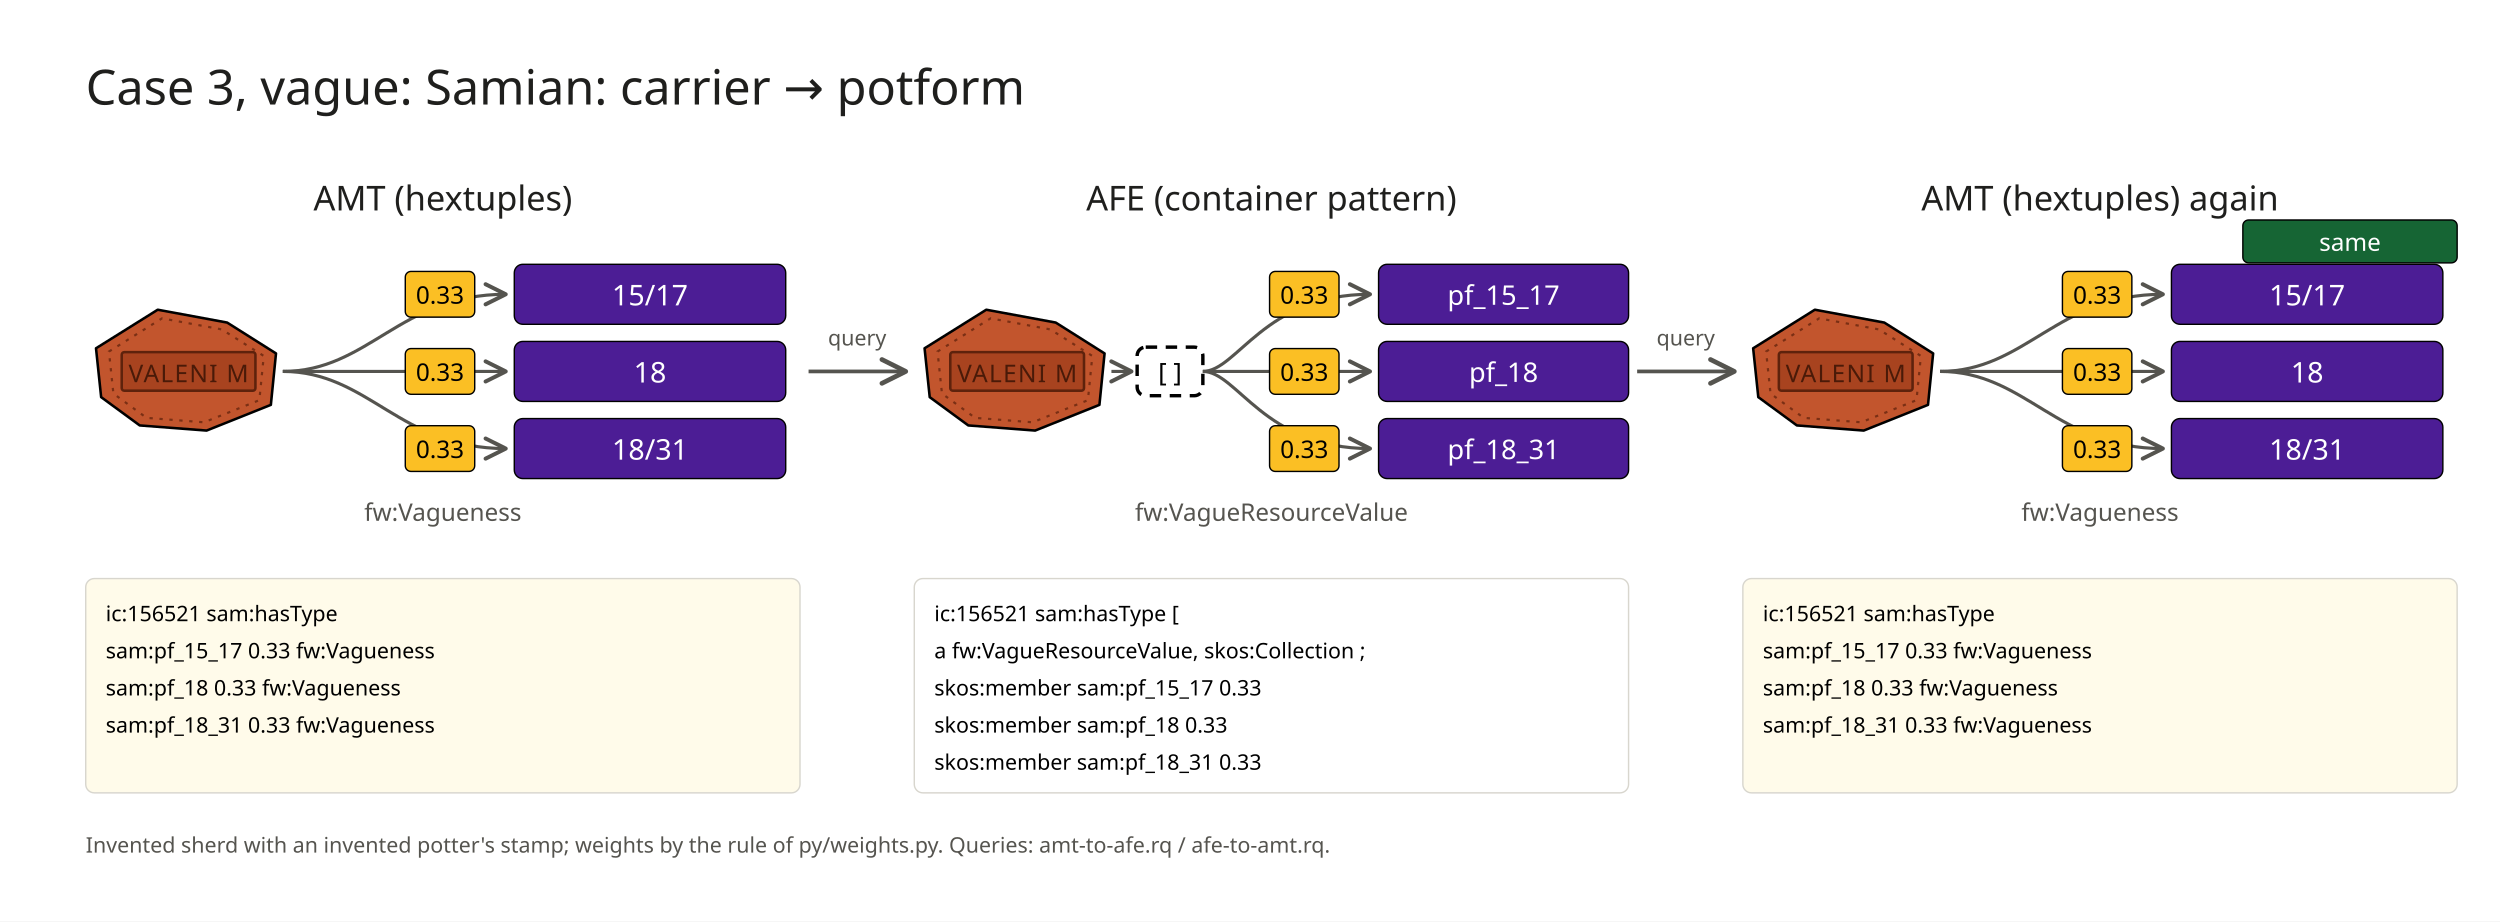
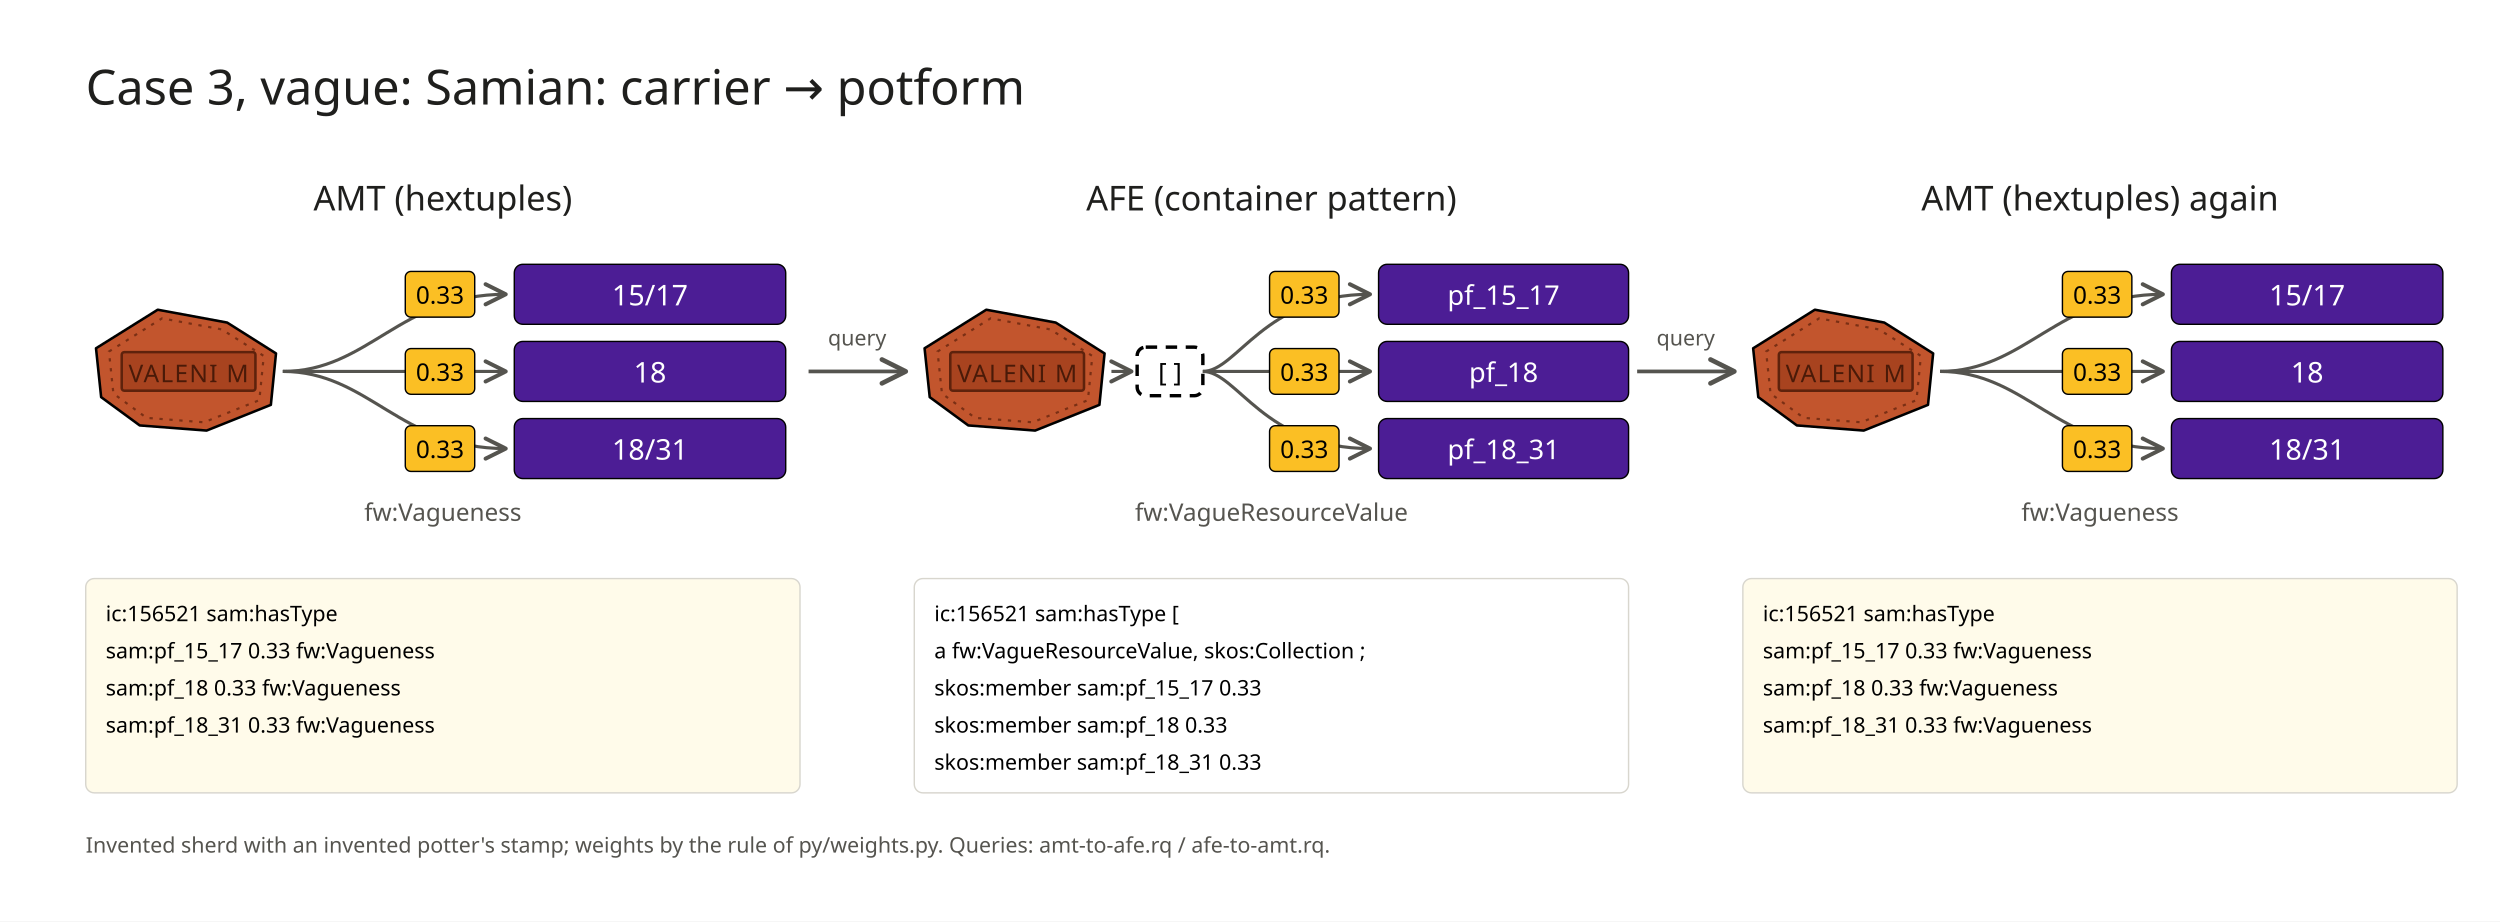
<svg xmlns="http://www.w3.org/2000/svg" width="1750" height="645" viewBox="0 0 1750 645" role="img">
  <rect width="1750" height="645" fill="#ffffff" />
  <defs>
    <marker id="a" viewBox="0 0 10 10" refX="9" refY="5" markerWidth="8" markerHeight="8" orient="auto-start-reverse">
      <path d="M1 1L9 5L1 9" fill="none" stroke="#55544f" stroke-width="1.6" stroke-linecap="round" stroke-linejoin="round" />
    </marker>
  </defs>
  <text x="60" y="60" text-anchor="start" dominant-baseline="central" font-family="Fira Sans" font-size="34" font-weight="500" fill="#1f1f1d">Case 3, vague: Samian: carrier → potform</text>
  <text x="310.0" y="138" text-anchor="middle" dominant-baseline="central" font-family="Fira Sans" font-size="24" font-weight="500" fill="#1f1f1d">AMT (hextuples)</text>
  <g transform="translate(132,260) scale(0.9)">
    <path d="M-72,-18 L-24,-48 L30,-38 L68,-14 L64,26 L14,46 L-38,42 L-68,20 Z" fill="#c2552d" stroke="#000000" stroke-width="2" stroke-linejoin="round" />
    <path d="M-72,-18 L-24,-48 L30,-38 L68,-14 L64,26 L14,46 L-38,42 L-68,20 Z" fill="none" stroke="#7a2f14" stroke-width="2" stroke-dasharray="3 6" transform="scale(.86)" />
    <rect x="-52" y="-15" width="104" height="30" rx="2" fill="#a8431f" stroke="#5e220c" stroke-width="2" />
    <text x="0" y="1" text-anchor="middle" dominant-baseline="central" font-family="Fira Sans" font-weight="500" font-size="19" letter-spacing="1" fill="#4a1a08">VALENI M</text>
  </g>
  <path d="M198,260 C258,260 280,206.0 354,206.0" fill="none" stroke="#55544f" stroke-width="2.2" marker-end="url(#a)" />
  <rect x="283.7" y="190.0" width="48.6" height="32" rx="4" fill="#fbbf24" stroke="#000000" stroke-width="1" />
  <text x="308.0" y="206.0" text-anchor="middle" dominant-baseline="central" font-family="Fira Sans" font-size="17" fill="#000000">0.33</text>
  <rect x="360" y="185.0" width="190" height="42" rx="6" fill="#4c1d95" stroke="#000000" stroke-width="1" />
  <text x="455.0" y="206.0" text-anchor="middle" dominant-baseline="central" font-family="Fira Sans" font-size="20" font-weight="500" fill="#ffffff">15/17</text>
  <path d="M198,260 C258,260 280,260.0 354,260.0" fill="none" stroke="#55544f" stroke-width="2.2" marker-end="url(#a)" />
  <rect x="283.7" y="244.0" width="48.6" height="32" rx="4" fill="#fbbf24" stroke="#000000" stroke-width="1" />
  <text x="308.0" y="260.0" text-anchor="middle" dominant-baseline="central" font-family="Fira Sans" font-size="17" fill="#000000">0.33</text>
  <rect x="360" y="239.0" width="190" height="42" rx="6" fill="#4c1d95" stroke="#000000" stroke-width="1" />
  <text x="455.0" y="260.0" text-anchor="middle" dominant-baseline="central" font-family="Fira Sans" font-size="20" font-weight="500" fill="#ffffff">18</text>
  <path d="M198,260 C258,260 280,314.0 354,314.0" fill="none" stroke="#55544f" stroke-width="2.2" marker-end="url(#a)" />
  <rect x="283.7" y="298.0" width="48.6" height="32" rx="4" fill="#fbbf24" stroke="#000000" stroke-width="1" />
  <text x="308.0" y="314.0" text-anchor="middle" dominant-baseline="central" font-family="Fira Sans" font-size="17" fill="#000000">0.33</text>
  <rect x="360" y="293.0" width="190" height="42" rx="6" fill="#4c1d95" stroke="#000000" stroke-width="1" />
  <text x="455.0" y="314.0" text-anchor="middle" dominant-baseline="central" font-family="Fira Sans" font-size="20" font-weight="500" fill="#ffffff">18/31</text>
  <text x="310.0" y="358.0" text-anchor="middle" dominant-baseline="central" font-family="Fira Sans" font-size="17" font-weight="500" fill="#55544f">fw:Vagueness</text>
  <rect x="60" y="405" width="500" height="150" rx="6" fill="#fffbea" stroke="#d8d6ce" stroke-width="1" />
  <text x="74" y="429" text-anchor="start" dominant-baseline="central" font-family="Fira Sans" font-size="15" fill="#000000">ic:156521  sam:hasType</text>
  <text x="74" y="455" text-anchor="start" dominant-baseline="central" font-family="Fira Sans" font-size="15" fill="#000000">    sam:pf_15_17   0.33   fw:Vagueness</text>
  <text x="74" y="481" text-anchor="start" dominant-baseline="central" font-family="Fira Sans" font-size="15" fill="#000000">    sam:pf_18   0.33   fw:Vagueness</text>
  <text x="74" y="507" text-anchor="start" dominant-baseline="central" font-family="Fira Sans" font-size="15" fill="#000000">    sam:pf_18_31   0.33   fw:Vagueness</text>
  <text x="890.0" y="138" text-anchor="middle" dominant-baseline="central" font-family="Fira Sans" font-size="24" font-weight="500" fill="#1f1f1d">AFE (container pattern)</text>
  <g transform="translate(712,260) scale(0.9)">
    <path d="M-72,-18 L-24,-48 L30,-38 L68,-14 L64,26 L14,46 L-38,42 L-68,20 Z" fill="#c2552d" stroke="#000000" stroke-width="2" stroke-linejoin="round" />
    <path d="M-72,-18 L-24,-48 L30,-38 L68,-14 L64,26 L14,46 L-38,42 L-68,20 Z" fill="none" stroke="#7a2f14" stroke-width="2" stroke-dasharray="3 6" transform="scale(.86)" />
    <rect x="-52" y="-15" width="104" height="30" rx="2" fill="#a8431f" stroke="#5e220c" stroke-width="2" />
    <text x="0" y="1" text-anchor="middle" dominant-baseline="central" font-family="Fira Sans" font-weight="500" font-size="19" letter-spacing="1" fill="#4a1a08">VALENI M</text>
  </g>
  <path d="M778,260 L792,260" fill="none" stroke="#55544f" stroke-width="2.2" marker-end="url(#a)" />
  <rect x="796" y="243" width="46" height="34" rx="6" fill="#ffffff" stroke="#000000" stroke-width="2.4" stroke-dasharray="8 6" />
  <text x="819.0" y="260.0" text-anchor="middle" dominant-baseline="central" font-family="Fira Sans" font-size="18" font-weight="500" fill="#000000">[ ]</text>
  <path d="M842,260 C866,260 885,206.0 959,206.0" fill="none" stroke="#55544f" stroke-width="2.2" marker-end="url(#a)" />
  <rect x="888.7" y="190.0" width="48.6" height="32" rx="4" fill="#fbbf24" stroke="#000000" stroke-width="1" />
  <text x="913.0" y="206.0" text-anchor="middle" dominant-baseline="central" font-family="Fira Sans" font-size="17" fill="#000000">0.33</text>
  <rect x="965" y="185.0" width="175" height="42" rx="6" fill="#4c1d95" stroke="#000000" stroke-width="1" />
  <text x="1052.5" y="206.0" text-anchor="middle" dominant-baseline="central" font-family="Fira Sans" font-size="19" font-weight="500" fill="#ffffff">pf_15_17</text>
  <path d="M842,260 C866,260 885,260.0 959,260.0" fill="none" stroke="#55544f" stroke-width="2.2" marker-end="url(#a)" />
  <rect x="888.7" y="244.0" width="48.6" height="32" rx="4" fill="#fbbf24" stroke="#000000" stroke-width="1" />
  <text x="913.0" y="260.0" text-anchor="middle" dominant-baseline="central" font-family="Fira Sans" font-size="17" fill="#000000">0.33</text>
  <rect x="965" y="239.0" width="175" height="42" rx="6" fill="#4c1d95" stroke="#000000" stroke-width="1" />
  <text x="1052.5" y="260.0" text-anchor="middle" dominant-baseline="central" font-family="Fira Sans" font-size="19" font-weight="500" fill="#ffffff">pf_18</text>
  <path d="M842,260 C866,260 885,314.0 959,314.0" fill="none" stroke="#55544f" stroke-width="2.2" marker-end="url(#a)" />
  <rect x="888.7" y="298.0" width="48.6" height="32" rx="4" fill="#fbbf24" stroke="#000000" stroke-width="1" />
  <text x="913.0" y="314.0" text-anchor="middle" dominant-baseline="central" font-family="Fira Sans" font-size="17" fill="#000000">0.33</text>
  <rect x="965" y="293.0" width="175" height="42" rx="6" fill="#4c1d95" stroke="#000000" stroke-width="1" />
  <text x="1052.5" y="314.0" text-anchor="middle" dominant-baseline="central" font-family="Fira Sans" font-size="19" font-weight="500" fill="#ffffff">pf_18_31</text>
  <text x="890.0" y="358.0" text-anchor="middle" dominant-baseline="central" font-family="Fira Sans" font-size="17" font-weight="500" fill="#55544f">fw:VagueResourceValue</text>
  <rect x="640" y="405" width="500" height="150" rx="6" fill="#ffffff" stroke="#d8d6ce" stroke-width="1" />
  <text x="654" y="429" text-anchor="start" dominant-baseline="central" font-family="Fira Sans" font-size="15" fill="#000000">ic:156521  sam:hasType  [</text>
  <text x="654" y="455" text-anchor="start" dominant-baseline="central" font-family="Fira Sans" font-size="15" fill="#000000">    a fw:VagueResourceValue, skos:Collection ;</text>
  <text x="654" y="481" text-anchor="start" dominant-baseline="central" font-family="Fira Sans" font-size="15" fill="#000000">    skos:member  sam:pf_15_17   0.33</text>
  <text x="654" y="507" text-anchor="start" dominant-baseline="central" font-family="Fira Sans" font-size="15" fill="#000000">    skos:member  sam:pf_18   0.33</text>
  <text x="654" y="533" text-anchor="start" dominant-baseline="central" font-family="Fira Sans" font-size="15" fill="#000000">    skos:member  sam:pf_18_31   0.33</text>
  <text x="1470.0" y="138" text-anchor="middle" dominant-baseline="central" font-family="Fira Sans" font-size="24" font-weight="500" fill="#1f1f1d">AMT (hextuples) again</text>
  <g transform="translate(1292,260) scale(0.9)">
    <path d="M-72,-18 L-24,-48 L30,-38 L68,-14 L64,26 L14,46 L-38,42 L-68,20 Z" fill="#c2552d" stroke="#000000" stroke-width="2" stroke-linejoin="round" />
    <path d="M-72,-18 L-24,-48 L30,-38 L68,-14 L64,26 L14,46 L-38,42 L-68,20 Z" fill="none" stroke="#7a2f14" stroke-width="2" stroke-dasharray="3 6" transform="scale(.86)" />
    <rect x="-52" y="-15" width="104" height="30" rx="2" fill="#a8431f" stroke="#5e220c" stroke-width="2" />
    <text x="0" y="1" text-anchor="middle" dominant-baseline="central" font-family="Fira Sans" font-weight="500" font-size="19" letter-spacing="1" fill="#4a1a08">VALENI M</text>
  </g>
  <path d="M1358,260 C1418,260 1440,206.0 1514,206.0" fill="none" stroke="#55544f" stroke-width="2.2" marker-end="url(#a)" />
  <rect x="1443.7" y="190.0" width="48.6" height="32" rx="4" fill="#fbbf24" stroke="#000000" stroke-width="1" />
  <text x="1468.0" y="206.0" text-anchor="middle" dominant-baseline="central" font-family="Fira Sans" font-size="17" fill="#000000">0.33</text>
  <rect x="1520" y="185.0" width="190" height="42" rx="6" fill="#4c1d95" stroke="#000000" stroke-width="1" />
  <text x="1615.0" y="206.0" text-anchor="middle" dominant-baseline="central" font-family="Fira Sans" font-size="20" font-weight="500" fill="#ffffff">15/17</text>
  <path d="M1358,260 C1418,260 1440,260.0 1514,260.0" fill="none" stroke="#55544f" stroke-width="2.2" marker-end="url(#a)" />
  <rect x="1443.7" y="244.0" width="48.6" height="32" rx="4" fill="#fbbf24" stroke="#000000" stroke-width="1" />
  <text x="1468.0" y="260.0" text-anchor="middle" dominant-baseline="central" font-family="Fira Sans" font-size="17" fill="#000000">0.33</text>
  <rect x="1520" y="239.0" width="190" height="42" rx="6" fill="#4c1d95" stroke="#000000" stroke-width="1" />
  <text x="1615.0" y="260.0" text-anchor="middle" dominant-baseline="central" font-family="Fira Sans" font-size="20" font-weight="500" fill="#ffffff">18</text>
  <path d="M1358,260 C1418,260 1440,314.0 1514,314.0" fill="none" stroke="#55544f" stroke-width="2.2" marker-end="url(#a)" />
  <rect x="1443.7" y="298.0" width="48.6" height="32" rx="4" fill="#fbbf24" stroke="#000000" stroke-width="1" />
  <text x="1468.0" y="314.0" text-anchor="middle" dominant-baseline="central" font-family="Fira Sans" font-size="17" fill="#000000">0.33</text>
  <rect x="1520" y="293.0" width="190" height="42" rx="6" fill="#4c1d95" stroke="#000000" stroke-width="1" />
  <text x="1615.0" y="314.0" text-anchor="middle" dominant-baseline="central" font-family="Fira Sans" font-size="20" font-weight="500" fill="#ffffff">18/31</text>
  <text x="1470.0" y="358.0" text-anchor="middle" dominant-baseline="central" font-family="Fira Sans" font-size="17" font-weight="500" fill="#55544f">fw:Vagueness</text>
  <rect x="1220" y="405" width="500" height="150" rx="6" fill="#fffbea" stroke="#d8d6ce" stroke-width="1" />
  <text x="1234" y="429" text-anchor="start" dominant-baseline="central" font-family="Fira Sans" font-size="15" fill="#000000">ic:156521  sam:hasType</text>
  <text x="1234" y="455" text-anchor="start" dominant-baseline="central" font-family="Fira Sans" font-size="15" fill="#000000">    sam:pf_15_17   0.33   fw:Vagueness</text>
  <text x="1234" y="481" text-anchor="start" dominant-baseline="central" font-family="Fira Sans" font-size="15" fill="#000000">    sam:pf_18   0.33   fw:Vagueness</text>
  <text x="1234" y="507" text-anchor="start" dominant-baseline="central" font-family="Fira Sans" font-size="15" fill="#000000">    sam:pf_18_31   0.33   fw:Vagueness</text>
-   <rect x="1570" y="154" width="150" height="30" rx="4" fill="#166534" stroke="#000000" stroke-width="1" />
-   <text x="1645" y="169" text-anchor="middle" dominant-baseline="central" font-family="Fira Sans" font-size="17" font-weight="500" fill="#ffffff">same</text>
  <path d="M566,260 L634,260" fill="none" stroke="#55544f" stroke-width="2.6" marker-end="url(#a)" />
  <text x="600.0" y="236" text-anchor="middle" dominant-baseline="central" font-family="Fira Sans" font-size="15" fill="#55544f">query</text>
  <path d="M1146,260 L1214,260" fill="none" stroke="#55544f" stroke-width="2.6" marker-end="url(#a)" />
  <text x="1180.0" y="236" text-anchor="middle" dominant-baseline="central" font-family="Fira Sans" font-size="15" fill="#55544f">query</text>
  <text x="60" y="591" text-anchor="start" dominant-baseline="central" font-family="Fira Sans" font-size="15" fill="#55544f">Invented sherd with an invented potter's stamp; weights by the rule of py/weights.py. Queries: amt-to-afe.rq / afe-to-amt.rq.</text>
</svg>
